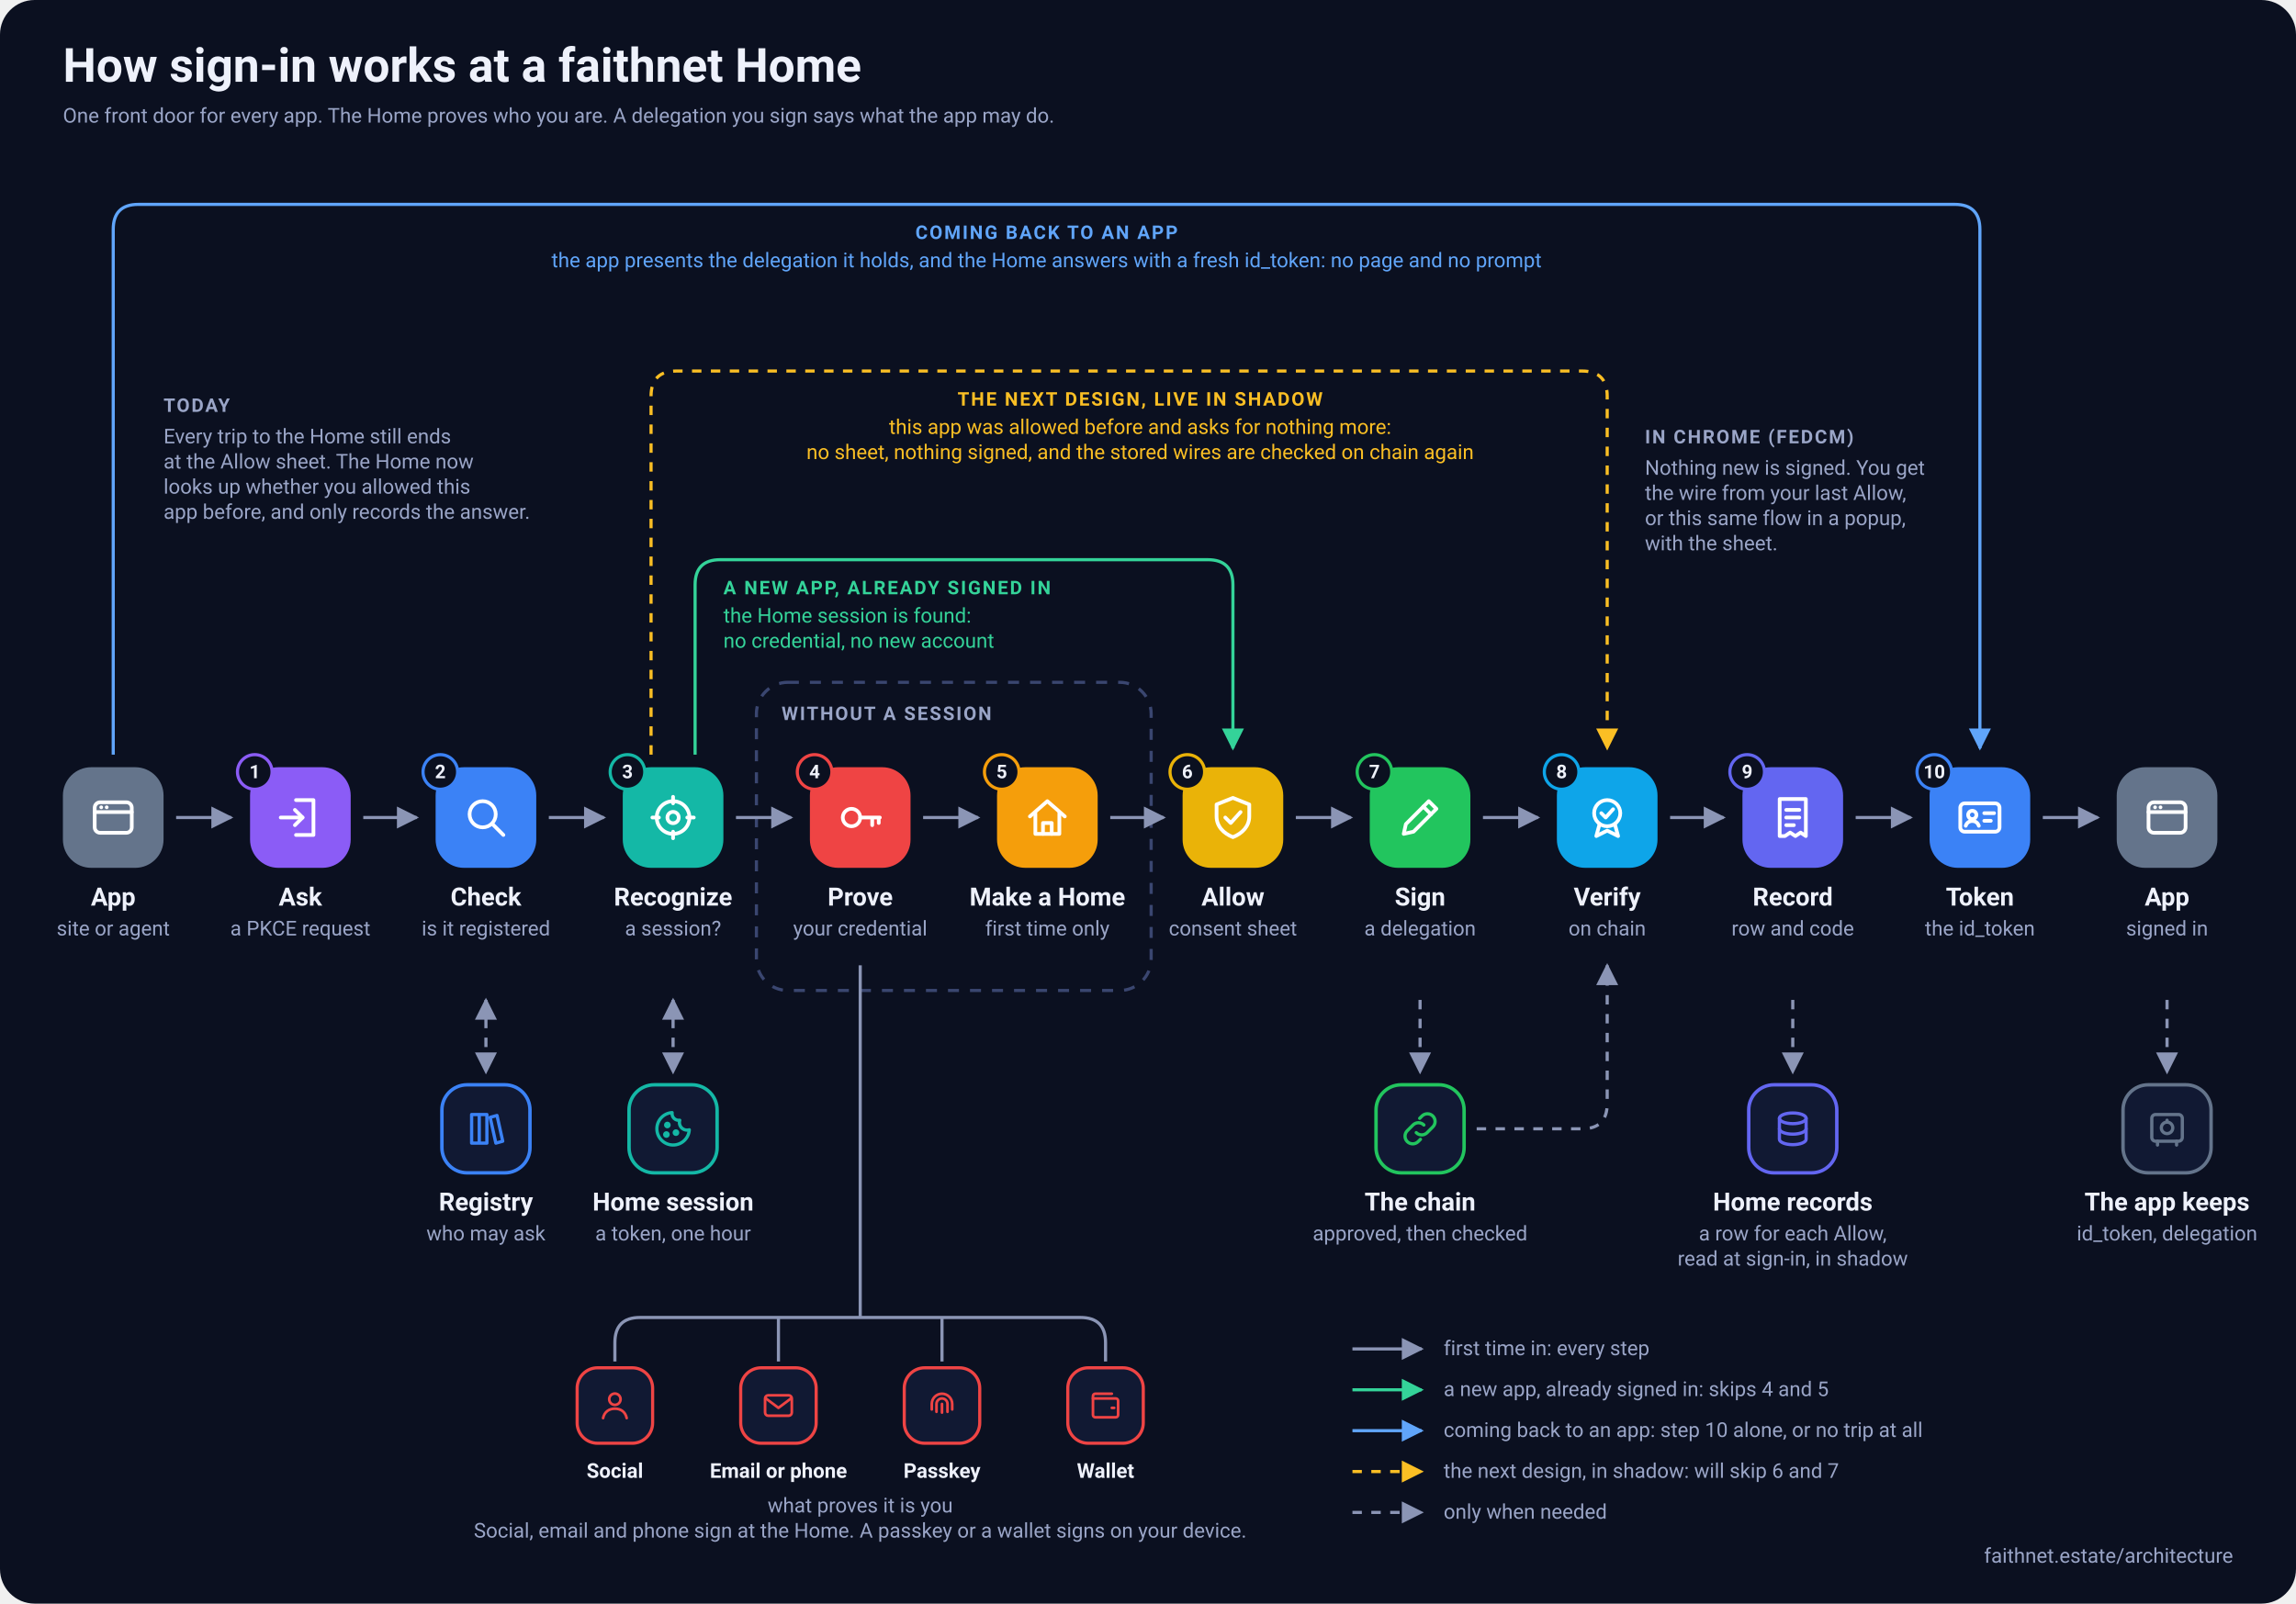
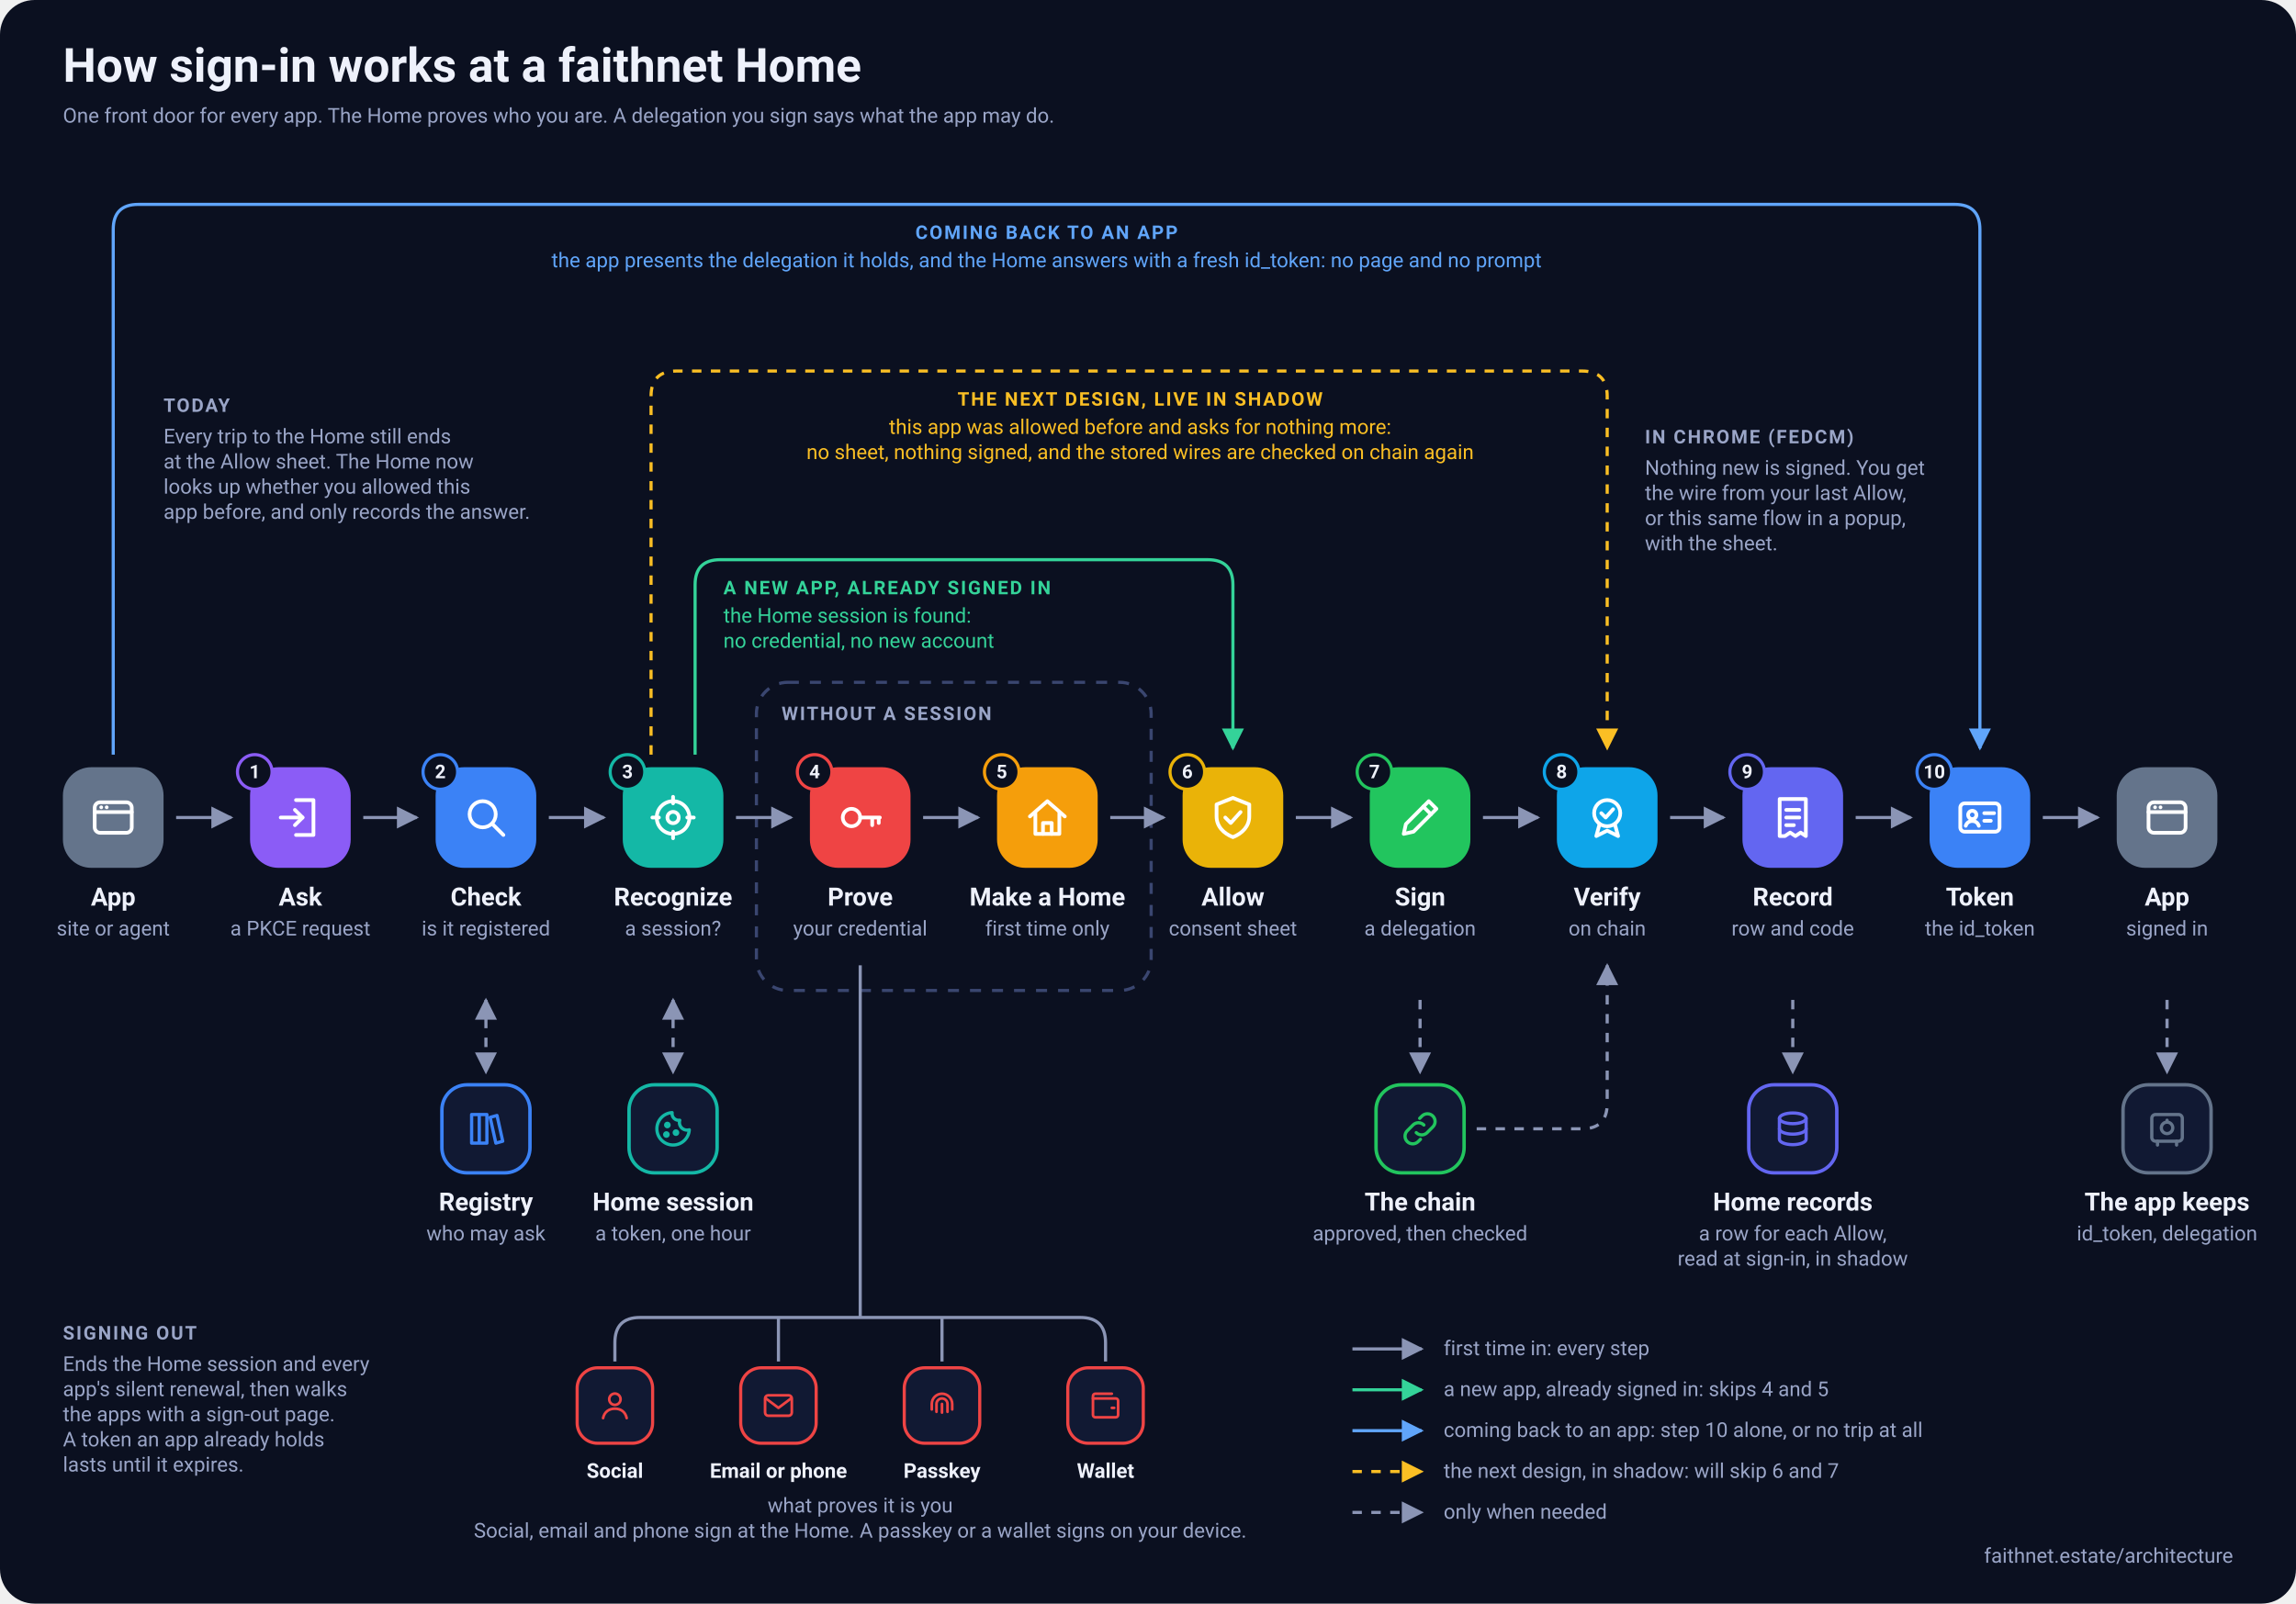
<svg xmlns="http://www.w3.org/2000/svg" viewBox="0 0 1460 1020" width="1460" height="1020" role="img" aria-labelledby="t d">
  <defs>
    <marker id="a" viewBox="0 0 10 10" refX="9" refY="5" markerWidth="7" markerHeight="7" orient="auto">
      <path d="M0 0l10 5-10 5z" fill="#8b95b5" />
    </marker>
    <marker id="b" viewBox="0 0 10 10" refX="1" refY="5" markerWidth="7" markerHeight="7" orient="auto">
      <path d="M10 0 0 5l10 5z" fill="#8b95b5" />
    </marker>
    <marker id="as" viewBox="0 0 10 10" refX="9" refY="5" markerWidth="7" markerHeight="7" orient="auto">
      <path d="M0 0l10 5-10 5z" fill="#f472b6" />
    </marker>
    <marker id="bs" viewBox="0 0 10 10" refX="1" refY="5" markerWidth="7" markerHeight="7" orient="auto">
      <path d="M10 0 0 5l10 5z" fill="#f472b6" />
    </marker>
    <marker id="m0" viewBox="0 0 10 10" refX="9" refY="5" markerWidth="7" markerHeight="7" orient="auto">
      <path d="M0 0l10 5-10 5z" fill="#60a5fa" />
    </marker>
    <marker id="m0s" viewBox="0 0 10 10" refX="1" refY="5" markerWidth="7" markerHeight="7" orient="auto">
      <path d="M10 0 0 5l10 5z" fill="#60a5fa" />
    </marker>
    <marker id="m1" viewBox="0 0 10 10" refX="9" refY="5" markerWidth="7" markerHeight="7" orient="auto">
      <path d="M0 0l10 5-10 5z" fill="#fbbf24" />
    </marker>
    <marker id="m1s" viewBox="0 0 10 10" refX="1" refY="5" markerWidth="7" markerHeight="7" orient="auto">
      <path d="M10 0 0 5l10 5z" fill="#fbbf24" />
    </marker>
    <marker id="m2" viewBox="0 0 10 10" refX="9" refY="5" markerWidth="7" markerHeight="7" orient="auto">
      <path d="M0 0l10 5-10 5z" fill="#34d399" />
    </marker>
    <marker id="m2s" viewBox="0 0 10 10" refX="1" refY="5" markerWidth="7" markerHeight="7" orient="auto">
      <path d="M10 0 0 5l10 5z" fill="#34d399" />
    </marker>
    <style>text{font-family:system-ui,-apple-system,"Segoe UI",Roboto,Helvetica,Arial,sans-serif;fill:#eef1fb}.h{font-size:30px;font-weight:700}.n{font-size:16px;font-weight:650}.t{font-size:13px;font-weight:600}.k{font-size:12px;font-weight:700}.s{font-size:13px;fill:#9aa5c7}.b{font-size:12px;font-weight:700;letter-spacing:.09em;fill:#9aa5c7}</style>
  </defs>
  <rect width="1460" height="1020" rx="22" fill="#0b1020" />
  <text x="40" y="52" class="h">How sign-in works at a faithnet Home</text>
  <text x="40" y="78" class="s" text-anchor="start">One front door for every app. The Home proves who you are. A delegation you sign says what the app may do.</text>
  <rect x="481" y="434" width="251" height="196" rx="20" fill="none" stroke="#3a4670" stroke-width="2" stroke-dasharray="7 7" />
  <text x="497" y="458" text-anchor="start" class="b">WITHOUT A SESSION</text>
  <path d="M112 520H147" fill="none" stroke="#8b95b5" stroke-width="2" marker-end="url(#a)" />
  <path d="M231 520H265" fill="none" stroke="#8b95b5" stroke-width="2" marker-end="url(#a)" />
  <path d="M349 520H384" fill="none" stroke="#8b95b5" stroke-width="2" marker-end="url(#a)" />
  <path d="M468 520H503" fill="none" stroke="#8b95b5" stroke-width="2" marker-end="url(#a)" />
  <path d="M587 520H622" fill="none" stroke="#8b95b5" stroke-width="2" marker-end="url(#a)" />
  <path d="M706 520H740" fill="none" stroke="#8b95b5" stroke-width="2" marker-end="url(#a)" />
  <path d="M824 520H859" fill="none" stroke="#8b95b5" stroke-width="2" marker-end="url(#a)" />
  <path d="M943 520H978" fill="none" stroke="#8b95b5" stroke-width="2" marker-end="url(#a)" />
  <path d="M1062 520H1096" fill="none" stroke="#8b95b5" stroke-width="2" marker-end="url(#a)" />
  <path d="M1180 520H1215" fill="none" stroke="#8b95b5" stroke-width="2" marker-end="url(#a)" />
  <path d="M1299 520H1334" fill="none" stroke="#8b95b5" stroke-width="2" marker-end="url(#a)" />
  <g>
    <rect x="40" y="488" width="64" height="64" rx="18" fill="#64748b" />
    <g transform="translate(55.36,503.36) scale(1.386667)" fill="none" stroke="#fff" stroke-width="1.7" stroke-linecap="round" stroke-linejoin="round">
      <rect x="3.5" y="5" width="17" height="14" rx="2.5" />
      <path d="M3.5 9.5h17" />
      <path d="M6.5 7.3h.010M9 7.3h.010" />
    </g>
    <text x="72" y="576" text-anchor="middle" class="n">App</text>
    <text x="72" y="595" text-anchor="middle" class="s">site or agent</text>
  </g>
  <g>
    <rect x="159" y="488" width="64" height="64" rx="18" fill="#8b5cf6" />
    <g transform="translate(174.36,503.36) scale(1.386667)" fill="none" stroke="#fff" stroke-width="1.7" stroke-linecap="round" stroke-linejoin="round">
      <path d="M10 4h8v16h-8" />
      <path d="M3 12h10" />
      <path d="M9.5 8.5 13 12l-3.5 3.5" />
    </g>
    <circle cx="162" cy="491" r="11" fill="#0b1020" stroke="#8b5cf6" stroke-width="2" />
    <text x="162" y="495" text-anchor="middle" class="k">1</text>
    <text x="191" y="576" text-anchor="middle" class="n">Ask</text>
    <text x="191" y="595" text-anchor="middle" class="s">a PKCE request</text>
  </g>
  <g>
    <rect x="277" y="488" width="64" height="64" rx="18" fill="#3b82f6" />
    <g transform="translate(292.36,503.36) scale(1.386667)" fill="none" stroke="#fff" stroke-width="1.7" stroke-linecap="round" stroke-linejoin="round">
      <circle cx="10.5" cy="10.5" r="6" />
      <path d="M15 15l5 5" />
    </g>
    <circle cx="280" cy="491" r="11" fill="#0b1020" stroke="#3b82f6" stroke-width="2" />
    <text x="280" y="495" text-anchor="middle" class="k">2</text>
    <text x="309" y="576" text-anchor="middle" class="n">Check</text>
    <text x="309" y="595" text-anchor="middle" class="s">is it registered</text>
  </g>
  <g>
    <rect x="396" y="488" width="64" height="64" rx="18" fill="#14b8a6" />
    <g transform="translate(411.36,503.36) scale(1.386667)" fill="none" stroke="#fff" stroke-width="1.7" stroke-linecap="round" stroke-linejoin="round">
      <circle cx="12" cy="12" r="7.5" />
      <circle cx="12" cy="12" r="2.6" />
      <path d="M12 2.5v3M12 18.5v3M2.5 12h3M18.5 12h3" />
    </g>
    <circle cx="399" cy="491" r="11" fill="#0b1020" stroke="#14b8a6" stroke-width="2" />
    <text x="399" y="495" text-anchor="middle" class="k">3</text>
    <text x="428" y="576" text-anchor="middle" class="n">Recognize</text>
    <text x="428" y="595" text-anchor="middle" class="s">a session?</text>
  </g>
  <g>
    <rect x="515" y="488" width="64" height="64" rx="18" fill="#ef4444" />
    <g transform="translate(530.36,503.36) scale(1.386667)" fill="none" stroke="#fff" stroke-width="1.7" stroke-linecap="round" stroke-linejoin="round">
      <circle cx="8" cy="12" r="4" />
      <path d="M12 12h9M17.5 12v3.5M20.5 12v2.5" />
    </g>
    <circle cx="518" cy="491" r="11" fill="#0b1020" stroke="#ef4444" stroke-width="2" />
    <text x="518" y="495" text-anchor="middle" class="k">4</text>
    <text x="547" y="576" text-anchor="middle" class="n">Prove</text>
    <text x="547" y="595" text-anchor="middle" class="s">your credential</text>
  </g>
  <g>
    <rect x="634" y="488" width="64" height="64" rx="18" fill="#f59e0b" />
    <g transform="translate(649.36,503.36) scale(1.386667)" fill="none" stroke="#fff" stroke-width="1.7" stroke-linecap="round" stroke-linejoin="round">
      <path d="M4 11.5 12 4.5l8 7" />
      <path d="M6.5 10v9.5h11V10" />
      <path d="M10 19.5v-5h4v5" />
    </g>
    <circle cx="637" cy="491" r="11" fill="#0b1020" stroke="#f59e0b" stroke-width="2" />
    <text x="637" y="495" text-anchor="middle" class="k">5</text>
    <text x="666" y="576" text-anchor="middle" class="n">Make a Home</text>
    <text x="666" y="595" text-anchor="middle" class="s">first time only</text>
  </g>
  <g>
    <rect x="752" y="488" width="64" height="64" rx="18" fill="#eab308" />
    <g transform="translate(767.36,503.36) scale(1.386667)" fill="none" stroke="#fff" stroke-width="1.7" stroke-linecap="round" stroke-linejoin="round">
      <path d="M12 3l7.5 3v5.5c0 4.5-3.2 7.8-7.5 9.5-4.3-1.7-7.5-5-7.5-9.5V6z" />
      <path d="M8.5 12l2.5 2.5 4.5-5" />
    </g>
    <circle cx="755" cy="491" r="11" fill="#0b1020" stroke="#eab308" stroke-width="2" />
    <text x="755" y="495" text-anchor="middle" class="k">6</text>
    <text x="784" y="576" text-anchor="middle" class="n">Allow</text>
    <text x="784" y="595" text-anchor="middle" class="s">consent sheet</text>
  </g>
  <g>
    <rect x="871" y="488" width="64" height="64" rx="18" fill="#22c55e" />
    <g transform="translate(886.36,503.36) scale(1.386667)" fill="none" stroke="#fff" stroke-width="1.7" stroke-linecap="round" stroke-linejoin="round">
      <path d="M4.5 19.5l1-4.5L16 4.5 19.5 8 9 18.5z" />
      <path d="M13.5 7l3.5 3.5" />
    </g>
    <circle cx="874" cy="491" r="11" fill="#0b1020" stroke="#22c55e" stroke-width="2" />
    <text x="874" y="495" text-anchor="middle" class="k">7</text>
    <text x="903" y="576" text-anchor="middle" class="n">Sign</text>
    <text x="903" y="595" text-anchor="middle" class="s">a delegation</text>
  </g>
  <g>
    <rect x="990" y="488" width="64" height="64" rx="18" fill="#0ea5e9" />
    <g transform="translate(1005.36,503.36) scale(1.386667)" fill="none" stroke="#fff" stroke-width="1.7" stroke-linecap="round" stroke-linejoin="round">
      <circle cx="12" cy="10" r="6" />
      <path d="M9.3 10l2 2 3.4-3.8" />
      <path d="M8.5 15l-1.5 5.5 5-2.5 5 2.5-1.5-5.5" />
    </g>
    <circle cx="993" cy="491" r="11" fill="#0b1020" stroke="#0ea5e9" stroke-width="2" />
    <text x="993" y="495" text-anchor="middle" class="k">8</text>
    <text x="1022" y="576" text-anchor="middle" class="n">Verify</text>
    <text x="1022" y="595" text-anchor="middle" class="s">on chain</text>
  </g>
  <g>
    <rect x="1108" y="488" width="64" height="64" rx="18" fill="#6366f1" />
    <g transform="translate(1123.36,503.36) scale(1.386667)" fill="none" stroke="#fff" stroke-width="1.7" stroke-linecap="round" stroke-linejoin="round">
      <path d="M6 3.5h12v17l-2.4-1.6-2.4 1.6-2.4-1.6-2.4 1.6L6 20.5z" />
      <path d="M9 8.5h6M9 12h6M9 15.5h3.5" />
    </g>
    <circle cx="1111" cy="491" r="11" fill="#0b1020" stroke="#6366f1" stroke-width="2" />
    <text x="1111" y="495" text-anchor="middle" class="k">9</text>
    <text x="1140" y="576" text-anchor="middle" class="n">Record</text>
    <text x="1140" y="595" text-anchor="middle" class="s">row and code</text>
  </g>
  <g>
    <rect x="1227" y="488" width="64" height="64" rx="18" fill="#3b82f6" />
    <g transform="translate(1242.36,503.36) scale(1.386667)" fill="none" stroke="#fff" stroke-width="1.7" stroke-linecap="round" stroke-linejoin="round">
      <rect x="3" y="5.5" width="18" height="13" rx="2" />
      <circle cx="8.5" cy="10.8" r="1.9" />
      <path d="M5.5 15.8c.500-1.5 1.7-2.2 3-2.2s2.5.700 3 2.2M14 10h4.5M14 13.5h3" />
    </g>
    <circle cx="1230" cy="491" r="11" fill="#0b1020" stroke="#3b82f6" stroke-width="2" />
    <text x="1230" y="495" text-anchor="middle" class="k">10</text>
    <text x="1259" y="576" text-anchor="middle" class="n">Token</text>
    <text x="1259" y="595" text-anchor="middle" class="s">the id_token</text>
  </g>
  <g>
    <rect x="1346" y="488" width="64" height="64" rx="18" fill="#64748b" />
    <g transform="translate(1361.36,503.36) scale(1.386667)" fill="none" stroke="#fff" stroke-width="1.7" stroke-linecap="round" stroke-linejoin="round">
      <rect x="3.5" y="5" width="17" height="14" rx="2.5" />
      <path d="M3.5 9.5h17" />
      <path d="M6.5 7.3h.010M9 7.3h.010" />
    </g>
    <text x="1378" y="576" text-anchor="middle" class="n">App</text>
    <text x="1378" y="595" text-anchor="middle" class="s">signed in</text>
  </g>
  <path d="M72 480V146Q72 130 88 130H1243Q1259 130 1259 146V476" fill="none" stroke="#60a5fa" stroke-width="2" marker-end="url(#m0)" />
  <text x="665.5" y="152" text-anchor="middle" class="b" style="fill:#60a5fa">COMING BACK TO AN APP</text>
  <text x="665.5" y="170" text-anchor="middle" class="s" style="fill:#60a5fa">the app presents the delegation it holds, and the Home answers with a fresh id_token: no page and no prompt</text>
  <path d="M414 480V252Q414 236 430 236H1006Q1022 236 1022 252V476" fill="none" stroke="#fbbf24" stroke-width="2" stroke-dasharray="6 6" marker-end="url(#m1)" />
  <text x="725" y="258" text-anchor="middle" class="b" style="fill:#fbbf24">THE NEXT DESIGN, LIVE IN SHADOW</text>
  <text x="725" y="276" text-anchor="middle" class="s" style="fill:#fbbf24">this app was allowed before and asks for nothing more:</text>
  <text x="725" y="292" text-anchor="middle" class="s" style="fill:#fbbf24">no sheet, nothing signed, and the stored wires are checked on chain again</text>
  <path d="M442 480V372Q442 356 458 356H768Q784 356 784 372V476" fill="none" stroke="#34d399" stroke-width="2" marker-end="url(#m2)" />
  <text x="460" y="378" text-anchor="start" class="b" style="fill:#34d399">A NEW APP, ALREADY SIGNED IN</text>
  <text x="460" y="396" text-anchor="start" class="s" style="fill:#34d399">the Home session is found:</text>
  <text x="460" y="412" text-anchor="start" class="s" style="fill:#34d399">no credential, no new account</text>
  <text x="1046" y="282" text-anchor="start" class="b">IN CHROME (FEDCM)</text>
  <text x="1046" y="302" text-anchor="start" class="s">Nothing new is signed. You get</text>
  <text x="1046" y="318" text-anchor="start" class="s">the wire from your last Allow,</text>
  <text x="1046" y="334" text-anchor="start" class="s">or this same flow in a popup,</text>
  <text x="1046" y="350" text-anchor="start" class="s">with the sheet.</text>
+   <text x="40" y="852" text-anchor="start" class="b">SIGNING OUT</text>
+   <text x="40" y="872" text-anchor="start" class="s">Ends the Home session and every</text>
+   <text x="40" y="888" text-anchor="start" class="s">app's silent renewal, then walks</text>
+   <text x="40" y="904" text-anchor="start" class="s">the apps with a sign-out page.</text>
+   <text x="40" y="920" text-anchor="start" class="s">A token an app already holds</text>
+   <text x="40" y="936" text-anchor="start" class="s">lasts until it expires.</text>
  <text x="104" y="262" text-anchor="start" class="b">TODAY</text>
  <text x="104" y="282" text-anchor="start" class="s">Every trip to the Home still ends</text>
  <text x="104" y="298" text-anchor="start" class="s">at the Allow sheet. The Home now</text>
  <text x="104" y="314" text-anchor="start" class="s">looks up whether you allowed this</text>
  <text x="104" y="330" text-anchor="start" class="s">app before, and only records the answer.</text>
  <g>
    <rect x="281" y="690" width="56" height="56" rx="16" fill="#111933" stroke="#3b82f6" stroke-width="2.2" />
    <g transform="translate(294.44,703.44) scale(1.213333)" fill="none" stroke="#3b82f6" stroke-width="1.7" stroke-linecap="round" stroke-linejoin="round">
      <path d="M4.5 4.5h4v15h-4zM8.5 4.5h4v15h-4z" />
      <path d="M14.2 6l3.6-1 3 13.5-3.6 1z" />
    </g>
    <text x="309" y="770" text-anchor="middle" class="n">Registry</text>
    <text x="309" y="789" text-anchor="middle" class="s">who may ask</text>
  </g>
  <path d="M309 636V682" fill="none" stroke="#8b95b5" stroke-width="2" stroke-dasharray="6 6" marker-end="url(#a)" marker-start="url(#b)" />
  <g>
    <rect x="400" y="690" width="56" height="56" rx="16" fill="#111933" stroke="#14b8a6" stroke-width="2.2" />
    <g transform="translate(413.44,703.44) scale(1.213333)" fill="none" stroke="#14b8a6" stroke-width="1.7" stroke-linecap="round" stroke-linejoin="round">
      <path d="M20.5 12.5A8.5 8.5 0 1 1 11.5 3.5a3.5 3.5 0 0 0 4 4 4 4 0 0 0 5 5z" />
      <circle cx="9" cy="10" r=".900" />
      <circle cx="8.5" cy="15" r=".900" />
      <circle cx="13.5" cy="14" r=".900" />
    </g>
    <text x="428" y="770" text-anchor="middle" class="n">Home session</text>
    <text x="428" y="789" text-anchor="middle" class="s">a token, one hour</text>
  </g>
  <path d="M428 636V682" fill="none" stroke="#8b95b5" stroke-width="2" stroke-dasharray="6 6" marker-end="url(#a)" marker-start="url(#b)" />
  <g>
    <rect x="875" y="690" width="56" height="56" rx="16" fill="#111933" stroke="#22c55e" stroke-width="2.2" />
    <g transform="translate(888.44,703.44) scale(1.213333)" fill="none" stroke="#22c55e" stroke-width="1.7" stroke-linecap="round" stroke-linejoin="round">
      <path d="M10 14a4 4 0 0 0 5.7 0l3-3a4 4 0 0 0-5.7-5.7l-1.2 1.2" />
      <path d="M14 10a4 4 0 0 0-5.7 0l-3 3a4 4 0 0 0 5.7 5.7l1.2-1.2" />
    </g>
    <text x="903" y="770" text-anchor="middle" class="n">The chain</text>
    <text x="903" y="789" text-anchor="middle" class="s">approved, then checked</text>
  </g>
  <path d="M903 636V682" fill="none" stroke="#8b95b5" stroke-width="2" stroke-dasharray="6 6" marker-end="url(#a)" />
  <path d="M939 718H1006Q1022 718 1022 702V614" fill="none" stroke="#8b95b5" stroke-width="2" stroke-dasharray="6 6" marker-end="url(#a)" />
  <g>
    <rect x="1112" y="690" width="56" height="56" rx="16" fill="#111933" stroke="#6366f1" stroke-width="2.2" />
    <g transform="translate(1125.44,703.44) scale(1.213333)" fill="none" stroke="#6366f1" stroke-width="1.7" stroke-linecap="round" stroke-linejoin="round">
      <ellipse cx="12" cy="6.5" rx="7" ry="2.8" />
      <path d="M5 6.5v5.5c0 1.5 3.1 2.8 7 2.8s7-1.3 7-2.8V6.5" />
      <path d="M5 12v5.5c0 1.5 3.1 2.8 7 2.8s7-1.3 7-2.8V12" />
    </g>
    <text x="1140" y="770" text-anchor="middle" class="n">Home records</text>
    <text x="1140" y="789" text-anchor="middle" class="s">a row for each Allow,</text>
    <text x="1140" y="805" text-anchor="middle" class="s">read at sign-in, in shadow</text>
  </g>
  <path d="M1140 636V682" fill="none" stroke="#8b95b5" stroke-width="2" stroke-dasharray="6 6" marker-end="url(#a)" />
  <g>
    <rect x="1350" y="690" width="56" height="56" rx="16" fill="#111933" stroke="#64748b" stroke-width="2.2" />
    <g transform="translate(1363.44,703.44) scale(1.213333)" fill="none" stroke="#64748b" stroke-width="1.7" stroke-linecap="round" stroke-linejoin="round">
      <rect x="4" y="4.5" width="16" height="14" rx="2" />
      <circle cx="12" cy="11.5" r="3" />
      <path d="M12 8.5v-1M7 18.5v2M17 18.5v2" />
    </g>
    <text x="1378" y="770" text-anchor="middle" class="n">The app keeps</text>
    <text x="1378" y="789" text-anchor="middle" class="s">id_token, delegation</text>
  </g>
  <path d="M1378 636V682" fill="none" stroke="#8b95b5" stroke-width="2" stroke-dasharray="6 6" marker-end="url(#a)" />
  <path d="M547 614V838" fill="none" stroke="#8b95b5" stroke-width="2" />
  <path d="M391 866V854Q391 838 407 838H687Q703 838 703 854V866M495 838V866M599 838V866" fill="none" stroke="#8b95b5" stroke-width="2" />
  <rect x="367" y="870" width="48" height="48" rx="13" fill="#111933" stroke="#ef4444" stroke-width="2" />
  <g transform="translate(379,882)" fill="none" stroke="#ef4444" stroke-width="1.7" stroke-linecap="round" stroke-linejoin="round">
    <circle cx="12" cy="8" r="3.6" />
    <path d="M4.5 20c.8-4 3.8-6 7.5-6s6.7 2 7.5 6" />
  </g>
  <text x="391" y="940" text-anchor="middle" class="t">Social</text>
  <rect x="471" y="870" width="48" height="48" rx="13" fill="#111933" stroke="#ef4444" stroke-width="2" />
  <g transform="translate(483,882)" fill="none" stroke="#ef4444" stroke-width="1.7" stroke-linecap="round" stroke-linejoin="round">
    <rect x="3.5" y="5.5" width="17" height="13" rx="2" />
    <path d="M4 7.5l8 6 8-6" />
  </g>
  <text x="495" y="940" text-anchor="middle" class="t">Email or phone</text>
  <rect x="575" y="870" width="48" height="48" rx="13" fill="#111933" stroke="#ef4444" stroke-width="2" />
  <g transform="translate(587,882)" fill="none" stroke="#ef4444" stroke-width="1.7" stroke-linecap="round" stroke-linejoin="round">
    <path d="M12 11v5.5" />
    <path d="M8.5 16V11a3.5 3.5 0 0 1 7 0v5" />
    <path d="M5.5 14.5V11a6.5 6.5 0 0 1 13 0v3.5" />
  </g>
  <text x="599" y="940" text-anchor="middle" class="t">Passkey</text>
  <rect x="679" y="870" width="48" height="48" rx="13" fill="#111933" stroke="#ef4444" stroke-width="2" />
  <g transform="translate(691,882)" fill="none" stroke="#ef4444" stroke-width="1.7" stroke-linecap="round" stroke-linejoin="round">
    <path d="M4 7.5h14.5a1.5 1.5 0 0 1 1.5 1.5v9a1.5 1.5 0 0 1-1.5 1.5H5.5A1.5 1.5 0 0 1 4 18z" />
    <path d="M4 7.5V6a1.5 1.5 0 0 1 1.5-1.5H16" />
    <path d="M16 13.5h1.5" />
  </g>
  <text x="703" y="940" text-anchor="middle" class="t">Wallet</text>
  <text x="547" y="962" text-anchor="middle" class="s">what proves it is you</text>
  <text x="547" y="978" text-anchor="middle" class="s">Social, email and phone sign at the Home. A passkey or a wallet signs on your device.</text>
  <path d="M860 858h44" stroke="#8b95b5" stroke-width="2" marker-end="url(#a)" />
  <text x="918" y="862" class="s" text-anchor="start">first time in: every step</text>
  <path d="M860 884h44" stroke="#34d399" stroke-width="2" marker-end="url(#m2)" />
  <text x="918" y="888" class="s" text-anchor="start">a new app, already signed in: skips 4 and 5</text>
  <path d="M860 910h44" stroke="#60a5fa" stroke-width="2" marker-end="url(#m0)" />
  <text x="918" y="914" class="s" text-anchor="start">coming back to an app: step 10 alone, or no trip at all</text>
  <path d="M860 936h44" stroke="#fbbf24" stroke-width="2" stroke-dasharray="6 6" marker-end="url(#m1)" />
  <text x="918" y="940" class="s" text-anchor="start">the next design, in shadow: will skip 6 and 7</text>
  <path d="M860 962h44" stroke="#8b95b5" stroke-width="2" stroke-dasharray="6 6" marker-end="url(#a)" />
  <text x="918" y="966" class="s" text-anchor="start">only when needed</text>
  <text x="1420" y="994" class="s" text-anchor="end">faithnet.estate/architecture</text>
</svg>
